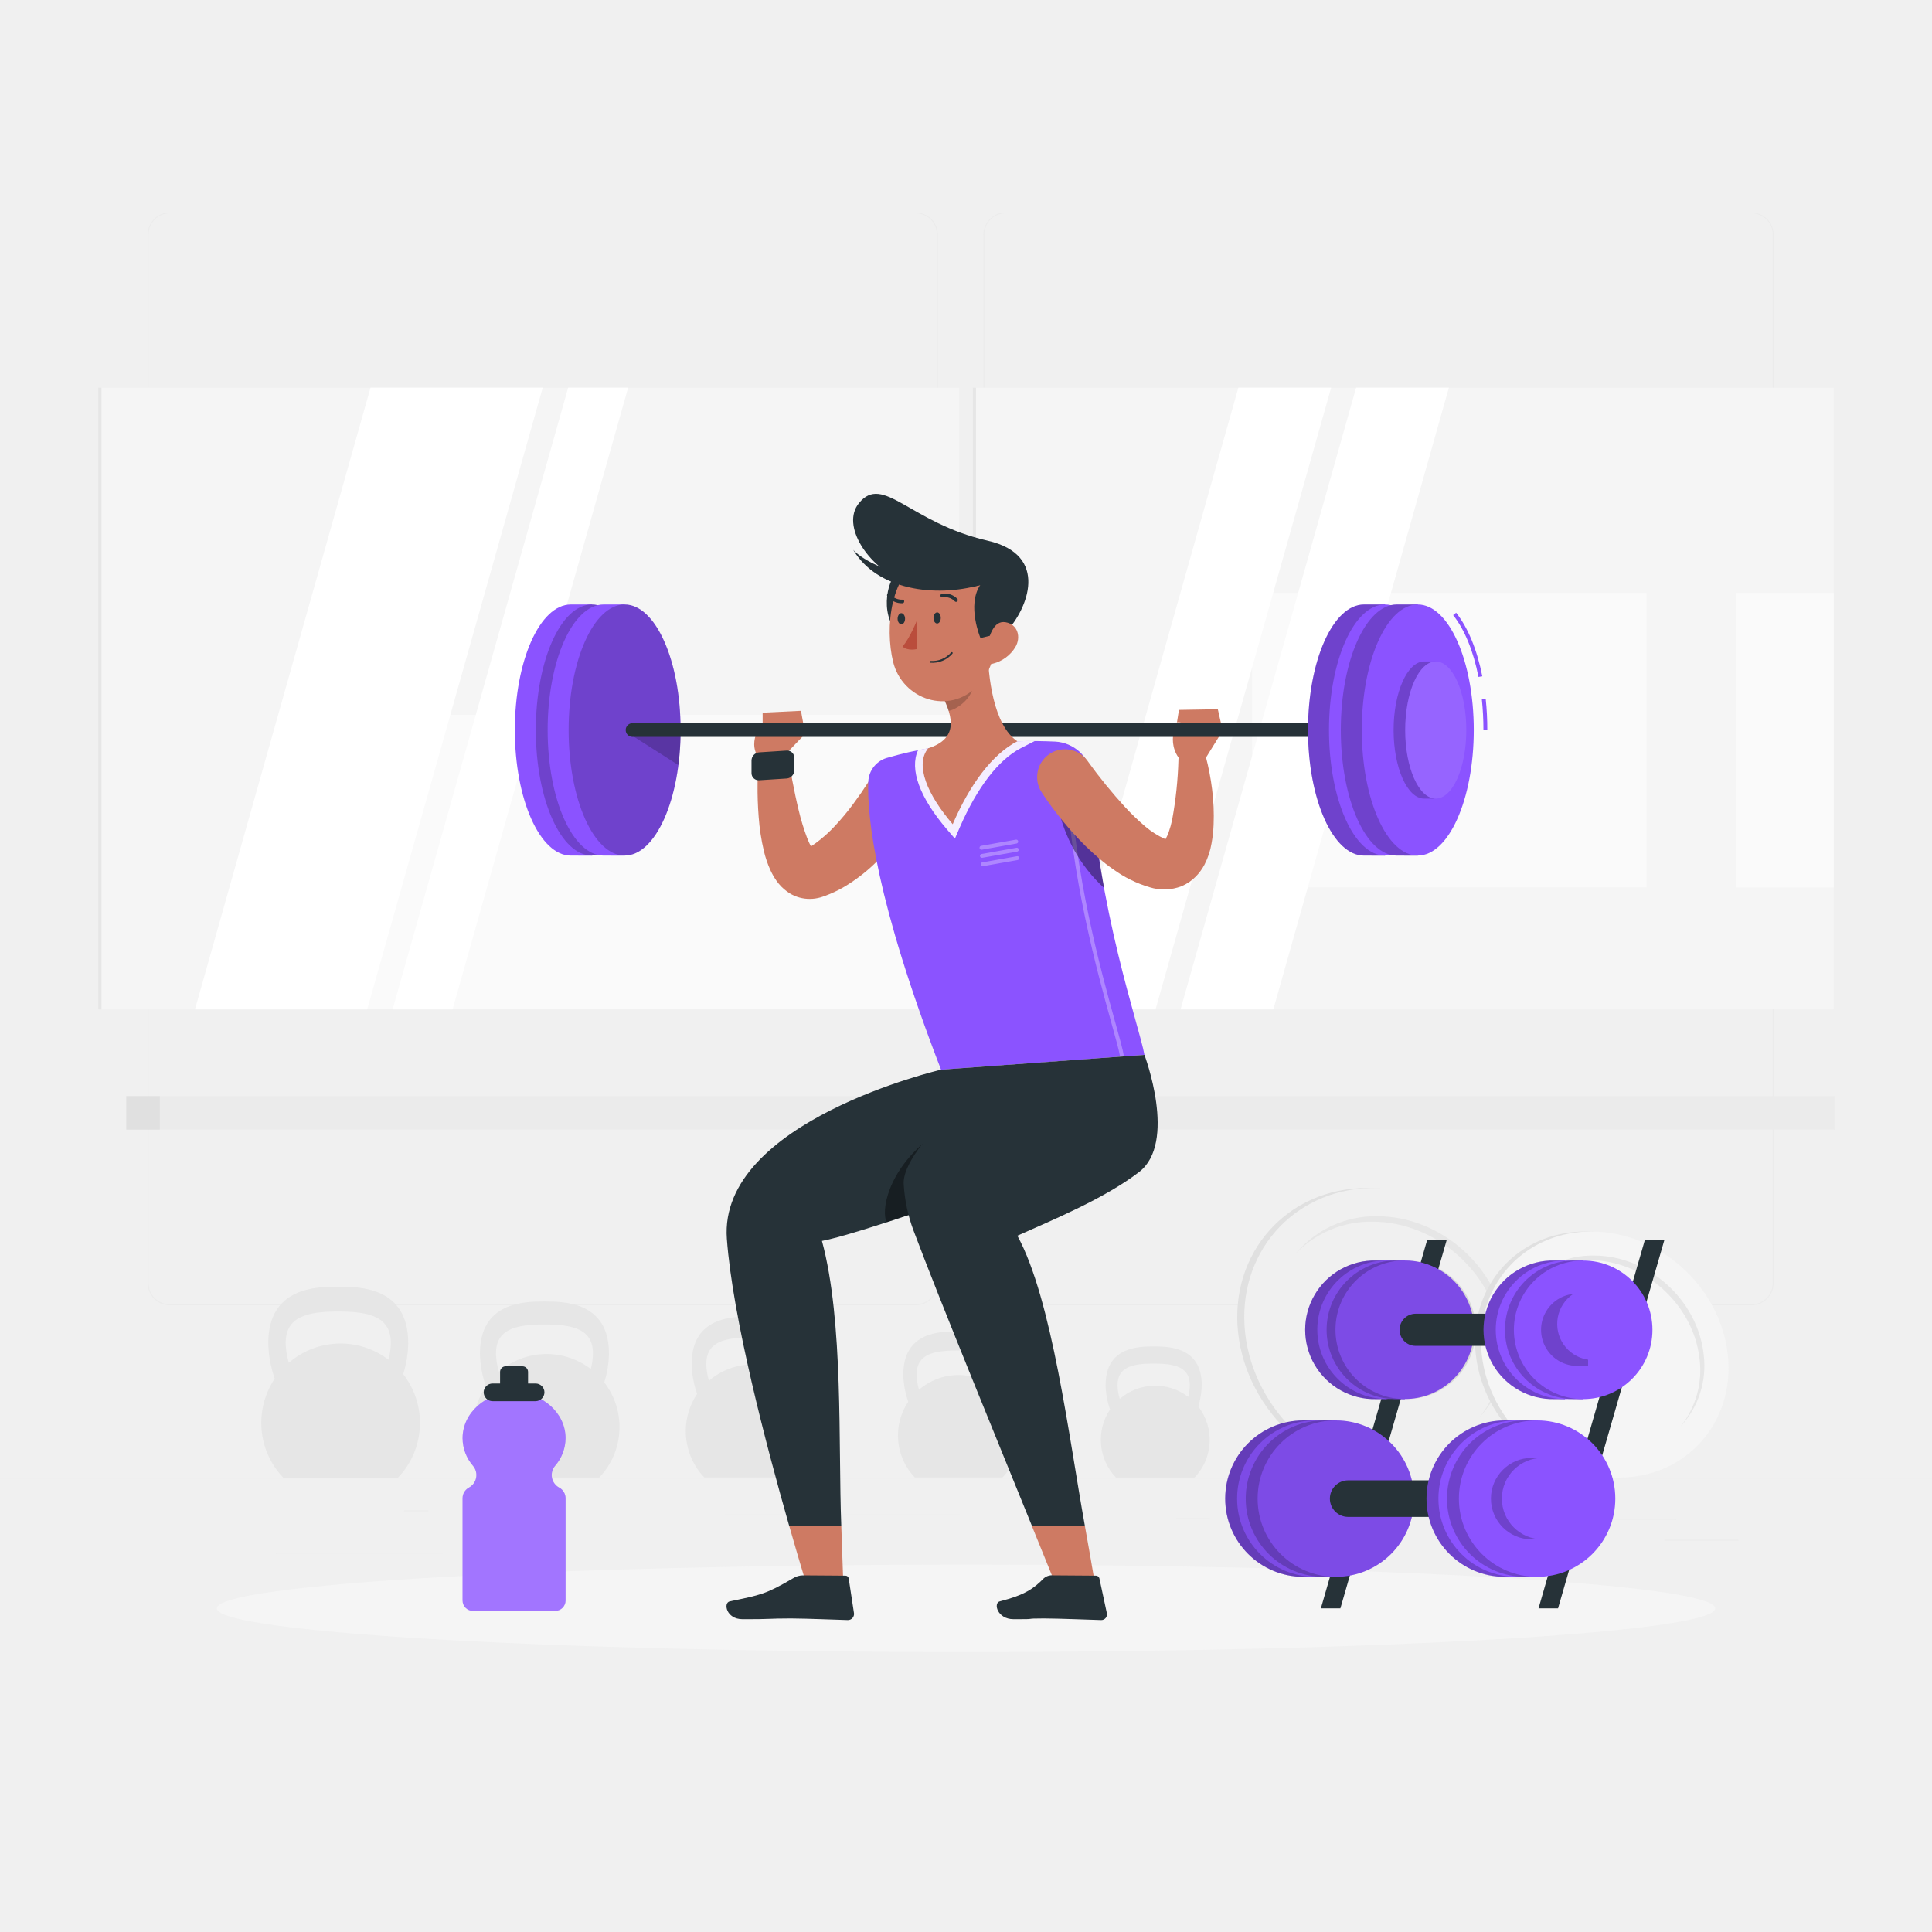
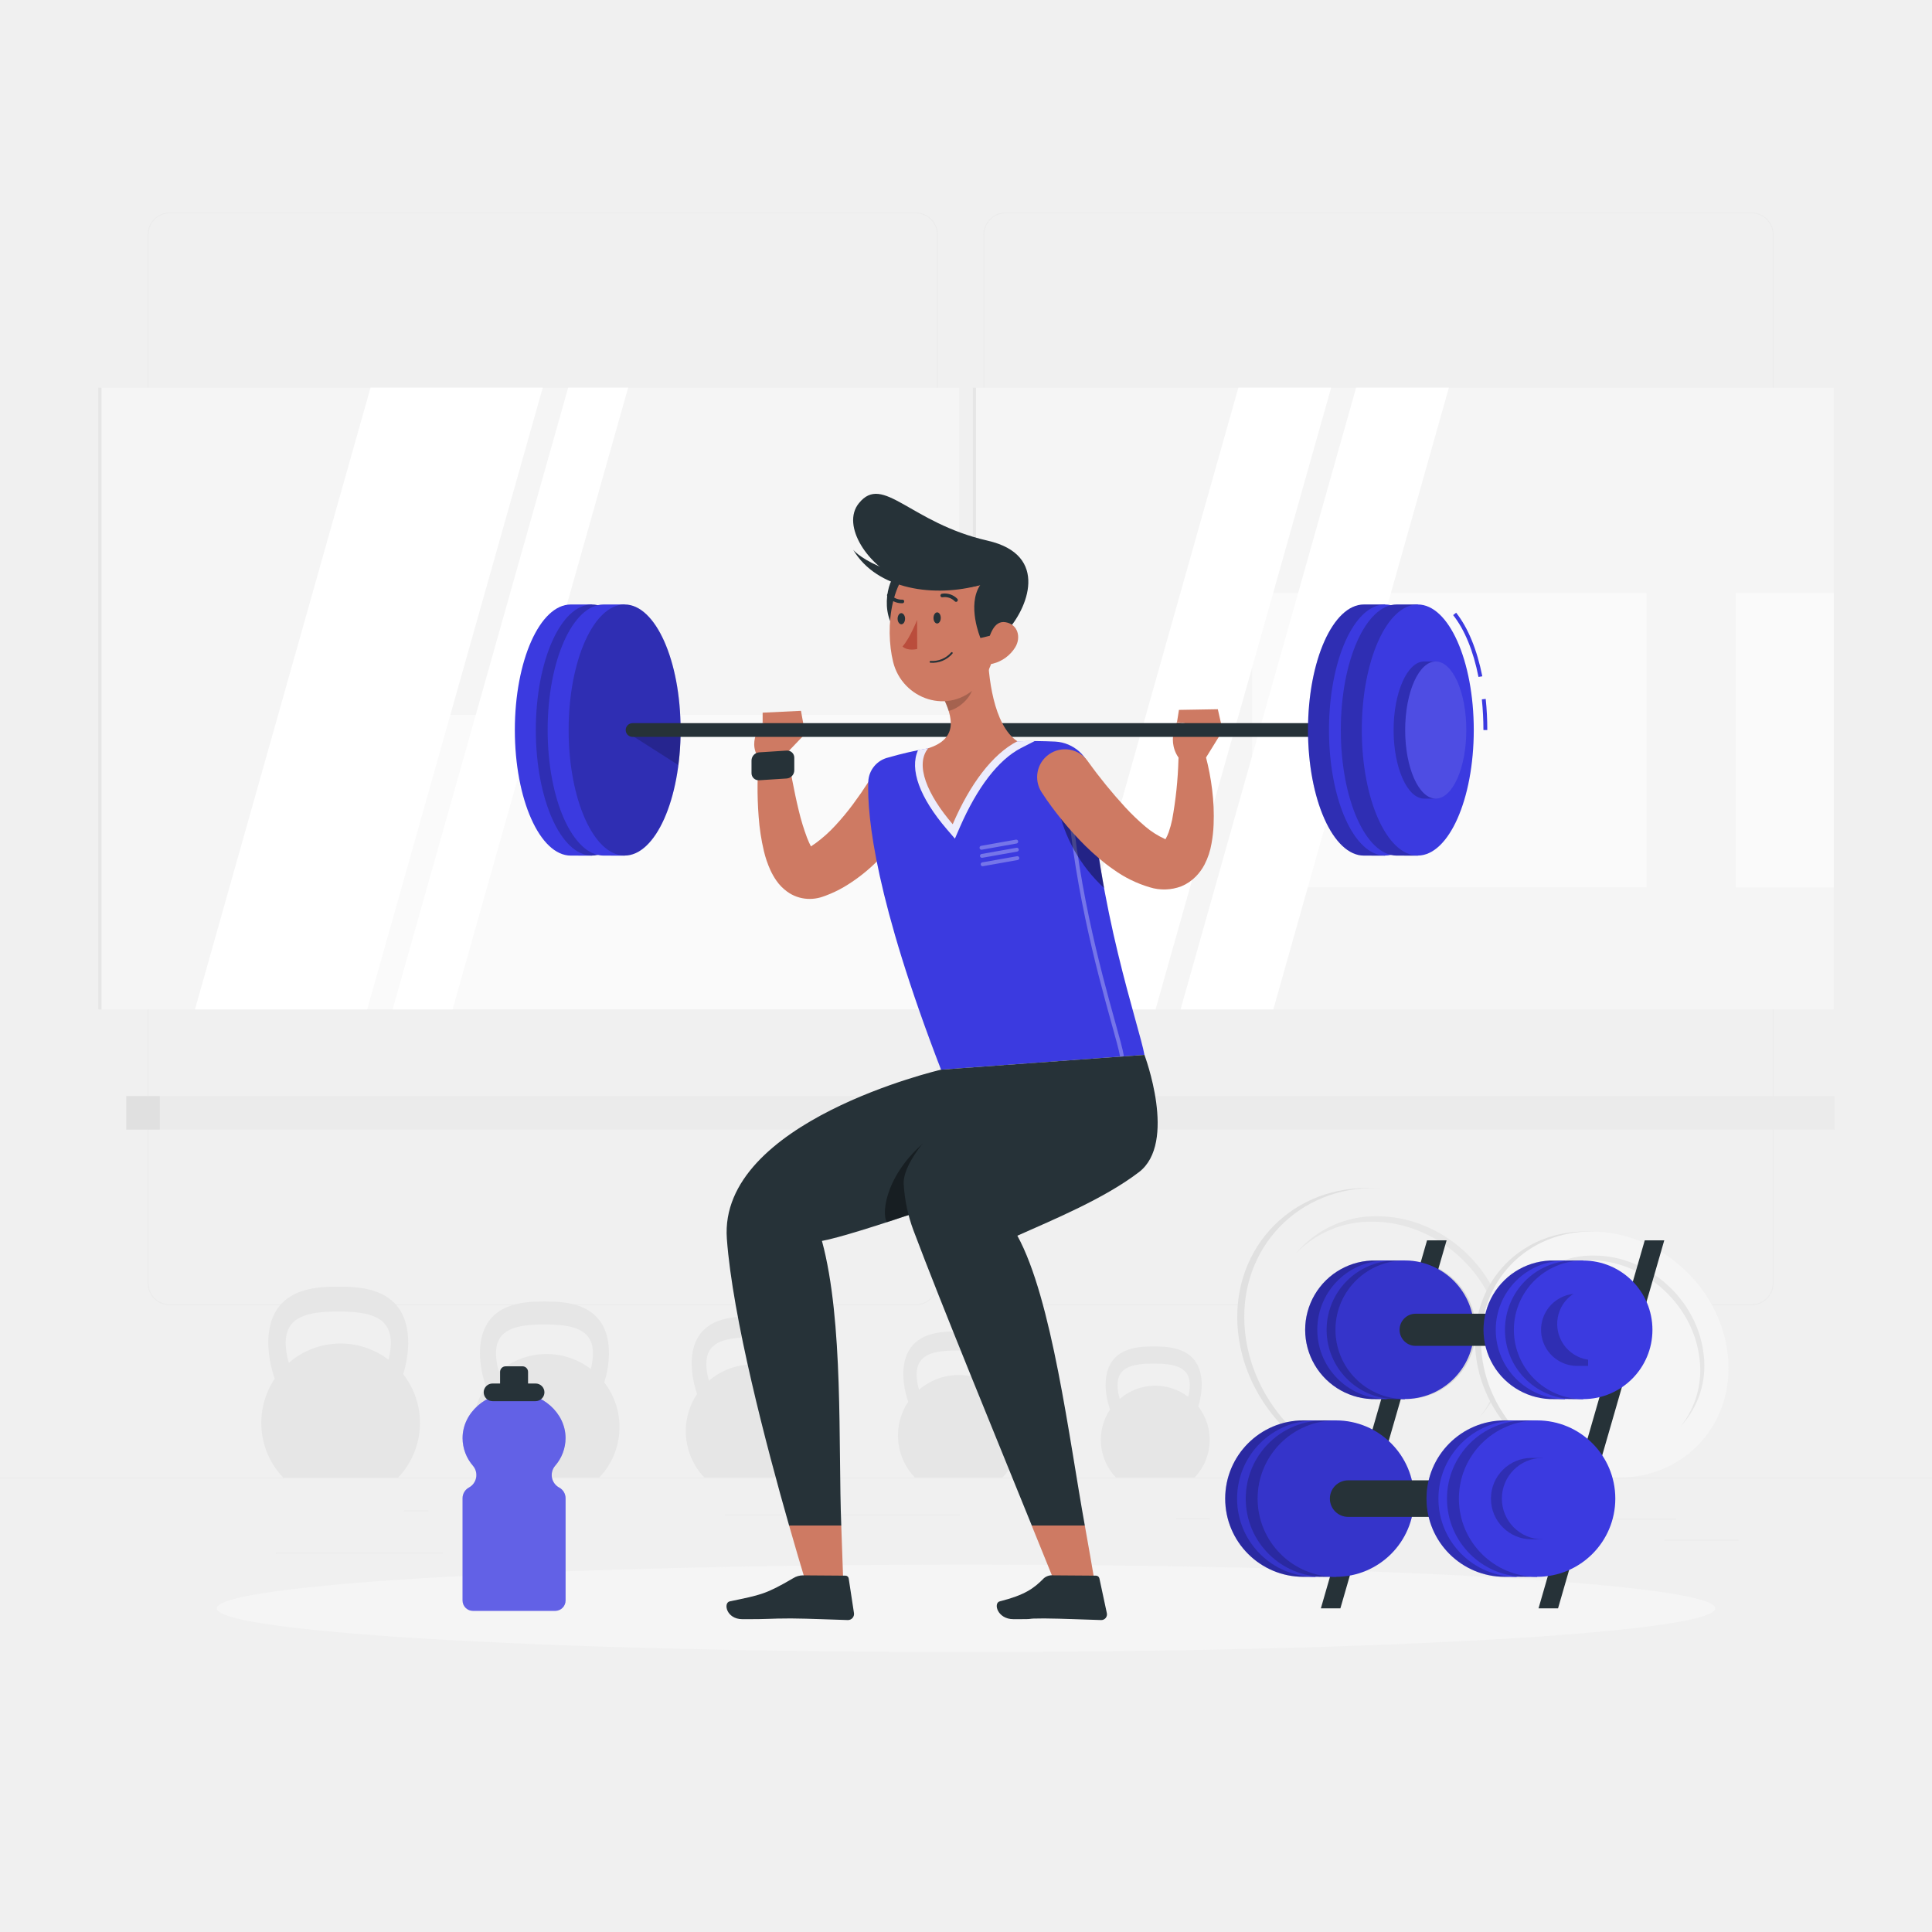
<svg xmlns="http://www.w3.org/2000/svg" viewBox="0 0 500 500">
  <g id="freepik--background-complete--inject-10">
    <rect y="382.4" width="500" height="0.25" style="fill:#ebebeb" />
    <rect x="400.67" y="393.04" width="33.12" height="0.25" style="fill:#ebebeb" />
    <rect x="304.38" y="392.92" width="8.69" height="0.25" style="fill:#ebebeb" />
    <rect x="430.71" y="398.49" width="19.19" height="0.25" style="fill:#ebebeb" />
    <rect x="71.41" y="401.81" width="43.19" height="0.25" style="fill:#ebebeb" />
    <rect x="104.56" y="390.89" width="6.33" height="0.25" style="fill:#ebebeb" />
    <rect x="187.55" y="391.96" width="60.9" height="0.25" style="fill:#ebebeb" />
    <path d="M237,337.8H43.91a5.71,5.71,0,0,1-5.7-5.71V60.66A5.71,5.71,0,0,1,43.91,55H237a5.71,5.71,0,0,1,5.71,5.71V332.09A5.71,5.71,0,0,1,237,337.8ZM43.91,55.2a5.46,5.46,0,0,0-5.45,5.46V332.09a5.46,5.46,0,0,0,5.45,5.46H237a5.47,5.47,0,0,0,5.46-5.46V60.66A5.47,5.47,0,0,0,237,55.2Z" style="fill:#ebebeb" />
    <path d="M453.31,337.8H260.21a5.72,5.72,0,0,1-5.71-5.71V60.66A5.72,5.72,0,0,1,260.21,55h193.1A5.71,5.71,0,0,1,459,60.66V332.09A5.71,5.71,0,0,1,453.31,337.8ZM260.21,55.2a5.47,5.47,0,0,0-5.46,5.46V332.09a5.47,5.47,0,0,0,5.46,5.46h193.1a5.47,5.47,0,0,0,5.46-5.46V60.66a5.47,5.47,0,0,0-5.46-5.46Z" style="fill:#ebebeb" />
    <path d="M74.75,352.7a19.15,19.15,0,0,1-.82-5.11c0-6.78,5.44-8.17,13.61-8.17s13.61,1.39,13.61,8.17a18,18,0,0,1-.6,4.32,20.41,20.41,0,0,0-25.8.79Zm29.59,2.95a28.21,28.21,0,0,0,1.31-8.06C105.65,333,93,333,87.54,333s-18.11,0-18.11,14.61a29.27,29.27,0,0,0,1.67,9.19,20.53,20.53,0,0,0,2.21,25.62H103a20.48,20.48,0,0,0,1.37-26.75Z" style="fill:#e6e6e6" />
    <path d="M129.11,355a17.63,17.63,0,0,1-.75-4.71c0-6.24,5-7.52,12.55-7.52s12.54,1.28,12.54,7.52a16,16,0,0,1-.56,4,18.85,18.85,0,0,0-23.78.73Zm27.28,2.73a26.09,26.09,0,0,0,1.21-7.44c0-13.46-11.7-13.46-16.69-13.46s-16.7,0-16.7,13.46a27.15,27.15,0,0,0,1.54,8.48,18.94,18.94,0,0,0,2,23.61h27.34a18.88,18.88,0,0,0,1.26-24.65Z" style="fill:#e6e6e6" />
    <path d="M183.48,357.34a15.73,15.73,0,0,1-.69-4.3c0-5.72,4.59-6.89,11.48-6.89s11.48,1.17,11.48,6.89a15.13,15.13,0,0,1-.51,3.64,17.23,17.23,0,0,0-21.76.66Zm25,2.5a23.78,23.78,0,0,0,1.11-6.8c0-12.32-10.71-12.32-15.28-12.32S179,340.72,179,353a25,25,0,0,0,1.41,7.75,17.34,17.34,0,0,0,1.86,21.61h25a17.29,17.29,0,0,0,1.15-22.56Z" style="fill:#e6e6e6" />
    <path d="M237.84,359.67a14.8,14.8,0,0,1-.62-3.91c0-5.19,4.16-6.25,10.41-6.25s10.42,1.06,10.42,6.25a13.88,13.88,0,0,1-.46,3.31,15.64,15.64,0,0,0-19.75.6Zm22.65,2.26a21.53,21.53,0,0,0,1-6.17c0-11.18-9.71-11.18-13.86-11.18s-13.86,0-13.86,11.18a22.61,22.61,0,0,0,1.28,7,15.71,15.71,0,0,0,1.69,19.6h22.7a15.69,15.69,0,0,0,1.05-20.47Z" style="fill:#e6e6e6" />
    <path d="M289.78,362a12.89,12.89,0,0,1-.56-3.5c0-4.66,3.74-5.61,9.35-5.61s9.35.95,9.35,5.61a11.94,11.94,0,0,1-.42,3,14.06,14.06,0,0,0-17.72.54Zm20.33,2a19.4,19.4,0,0,0,.9-5.54c0-10-8.72-10-12.44-10s-12.44,0-12.44,10a20.09,20.09,0,0,0,1.15,6.31,14.12,14.12,0,0,0,1.51,17.6h20.38a14.09,14.09,0,0,0,.94-18.37Z" style="fill:#e6e6e6" />
    <rect x="26.25" y="100.33" width="221.98" height="160.89" style="fill:#f5f5f5" />
    <rect x="84" y="185" width="164.22" height="76.22" style="fill:#fafafa" />
    <rect x="25.44" y="100.33" width="0.8" height="160.89" transform="translate(51.69 361.56) rotate(180)" style="fill:#e6e6e6" />
    <polygon points="140.46 100.33 95.89 100.33 50.46 261.22 95.03 261.22 140.46 100.33" style="fill:#fff" />
    <polygon points="162.56 100.33 147.04 100.33 101.61 261.22 117.13 261.22 162.56 100.33" style="fill:#fff" />
    <rect x="252.58" y="100.33" width="221.98" height="160.89" style="fill:#f5f5f5" />
    <rect x="324.07" y="153.44" width="102.04" height="76.22" style="fill:#fafafa" />
    <rect x="449.22" y="153.44" width="25.33" height="76.22" transform="translate(923.78 383.11) rotate(180)" style="fill:#fafafa" />
    <rect x="251.78" y="100.33" width="0.8" height="160.89" transform="translate(504.36 361.56) rotate(180)" style="fill:#e6e6e6" />
    <polygon points="344.5 100.33 320.49 100.33 275.05 261.22 299.06 261.22 344.5 100.33" style="fill:#fff" />
    <polygon points="374.97 100.33 350.96 100.33 305.53 261.22 329.54 261.22 374.97 100.33" style="fill:#fff" />
    <rect x="32.69" y="283.67" width="442.09" height="8.67" style="fill:#ebebeb" />
    <rect x="32.69" y="283.67" width="8.67" height="8.67" style="fill:#e0e0e0" />
    <path d="M353.84,307.44h1c20.31.52,38.39,17.1,40.62,37.48S383.22,381.88,363,382.39h-1c-20.69,0-39.32-16.78-41.58-37.47S333.15,307.44,353.84,307.44Zm5.2,43.71a5.47,5.47,0,0,0,5.54-6.22,7.13,7.13,0,0,0-6.9-6.23,5.48,5.48,0,0,0-5.55,6.23A7.13,7.13,0,0,0,359,351.15Z" style="fill:#e0e0e0" />
    <path d="M354.65,307.45h1c20.7,0,39.31,16.79,41.58,37.49s-12.67,37.47-33.36,37.47h-1c-20.31-.51-38.39-17.09-40.63-37.46S334.45,308,354.65,307.45Zm5.76,43.7a5.47,5.47,0,0,0,5.54-6.22A7.13,7.13,0,0,0,359,338.7a5.48,5.48,0,0,0-5.54,6.23A7.13,7.13,0,0,0,360.41,351.15Z" style="fill:#f0f0f0" />
    <path d="M335.42,324.34a26.93,26.93,0,0,1,19.74-8.17c16.66,0,31.65,13.5,33.48,30.16a27.32,27.32,0,0,1-5.81,20.53,27.17,27.17,0,0,0,7.06-21.93c-1.83-16.67-16.81-30.17-33.47-30.17A26.79,26.79,0,0,0,335.42,324.34Z" style="fill:#e6e6e6" />
    <path d="M410.28,318.71h.82c17.26.44,32.62,14.53,34.52,31.84s-10.38,31.4-27.54,31.83h-.82c-17.58,0-33.4-14.26-35.33-31.84S392.7,318.71,410.28,318.71Zm4.42,37.14a4.66,4.66,0,0,0,4.71-5.29,6.07,6.07,0,0,0-5.87-5.29,4.65,4.65,0,0,0-4.71,5.29A6,6,0,0,0,414.7,355.85Z" style="fill:#e0e0e0" />
    <path d="M411,318.72h.82c17.59,0,33.4,14.26,35.33,31.85s-10.76,31.84-28.35,31.84H418c-17.26-.43-32.62-14.52-34.52-31.83S393.81,319.16,411,318.72Zm4.89,37.13a4.65,4.65,0,0,0,4.71-5.29,6.06,6.06,0,0,0-5.87-5.29,4.65,4.65,0,0,0-4.71,5.29A6.06,6.06,0,0,0,415.86,355.85Z" style="fill:#f5f5f5" />
    <path d="M394.63,333.06a22.89,22.89,0,0,1,16.77-6.93c14.16,0,26.89,11.47,28.45,25.62a23.26,23.26,0,0,1-4.94,17.45,23.08,23.08,0,0,0,6-18.64c-1.56-14.16-14.28-25.63-28.44-25.63A22.79,22.79,0,0,0,394.63,333.06Z" style="fill:#e6e6e6" />
  </g>
  <g id="freepik--Shadow--inject-10">
    <ellipse id="freepik--path--inject-10" cx="250" cy="416.24" rx="193.89" ry="11.32" style="fill:#f5f5f5" />
  </g>
  <g id="freepik--Character--inject-10">
    <path d="M235,199.68a7.2,7.2,0,0,0-9.94,2.17l-.22.35-.42.66-.5.74c-.33.51-.67,1-1,1.52-.7,1-1.41,2-2.15,3a64.92,64.92,0,0,1-4.61,5.55,34.84,34.84,0,0,1-5,4.49c-.43.32-.86.61-1.29.89-.34-.64-.68-1.41-1-2.22a58.08,58.08,0,0,1-2.16-7.09c-1.22-5-2.16-10.34-3.05-15.55l0-.12a3.59,3.59,0,0,0-7.12.25,95.22,95.22,0,0,0-.2,17.06,55.74,55.74,0,0,0,1.36,8.9,27,27,0,0,0,1.65,4.85,17.71,17.71,0,0,0,1.53,2.71,11.82,11.82,0,0,0,2.86,2.93,9.82,9.82,0,0,0,5.2,1.85,10.11,10.11,0,0,0,2.74-.21,8.88,8.88,0,0,0,1.19-.33l.54-.19.31-.11a30.83,30.83,0,0,0,4.7-2.23,43.16,43.16,0,0,0,7.71-5.82,59.31,59.31,0,0,0,6.16-6.78c.92-1.19,1.81-2.4,2.65-3.64.42-.63.83-1.26,1.23-1.91l.59-1,.63-1.1A7.21,7.21,0,0,0,235,199.68Z" style="fill:#ce7a63" />
    <path d="M202.79,195.75l5.58-5.83-11-2.84s-4.67,5.28-.34,9.91Z" style="fill:#ce7a63" />
    <path d="M203.65,201.47l-7.16.46a1.84,1.84,0,0,1-2-1.86v-3.25a2.14,2.14,0,0,1,1.95-2.11l7.17-.46a1.83,1.83,0,0,1,1.95,1.86v3.25A2.13,2.13,0,0,1,203.65,201.47Z" style="fill:#263238" />
    <polygon points="207.29 183.96 197.37 184.44 197.37 187.08 208.37 189.92 207.29 183.96" style="fill:#ce7a63" />
-     <path d="M224.71,202.28c-.34,9.36,2,30.94,18.83,74.55L296.18,273c-1.26-7.23-12.32-38.41-14-72.83-.22-4.33-4.33-8-9.08-8.25-3-.13-6.44-.2-9.78-.08a210.9,210.9,0,0,0-23.08,1.82,95.94,95.94,0,0,0-10.38,2.39A6.72,6.72,0,0,0,224.71,202.28Z" style="fill:#8B53FF" />
+     <path d="M224.71,202.28c-.34,9.36,2,30.94,18.83,74.55L296.18,273c-1.26-7.23-12.32-38.41-14-72.83-.22-4.33-4.33-8-9.08-8.25-3-.13-6.44-.2-9.78-.08a210.9,210.9,0,0,0-23.08,1.82,95.94,95.94,0,0,0-10.38,2.39A6.72,6.72,0,0,0,224.71,202.28Z" style="fill:#3B3AE0" />
    <path d="M254,219.9a.49.49,0,0,1-.49-.42.5.5,0,0,1,.4-.58l9-1.6a.5.5,0,0,1,.18,1l-9,1.6Z" style="fill:#fff;opacity:0.3" />
    <path d="M254.16,222a.5.5,0,0,1-.08-1l9-1.6a.49.49,0,0,1,.57.41.5.5,0,0,1-.4.58l-9,1.6Z" style="fill:#fff;opacity:0.3" />
    <path d="M254.3,224.18a.49.49,0,0,1-.49-.42.5.5,0,0,1,.4-.58l9-1.59a.5.5,0,0,1,.58.4.51.51,0,0,1-.41.58l-9,1.6Z" style="fill:#fff;opacity:0.3" />
    <path d="M290.36,273.83a.49.49,0,0,1-.49-.41c-.29-1.68-1.12-4.66-2.27-8.78-3.65-13.2-10.47-37.75-11.78-64.12a.5.5,0,0,1,1-.05c1.31,26.26,8.1,50.74,11.75,63.9,1.15,4.15,2,7.15,2.28,8.88a.5.5,0,0,1-.4.58Z" style="fill:#fff;opacity:0.3" />
    <path d="M282.75,208.49c-4.93-2.24-9.65-3.63-9,0a39.59,39.59,0,0,0,12,21.34C284.48,223.09,283.43,215.91,282.75,208.49Z" style="opacity:0.4" />
    <path d="M312.15,196l4.27-6.9-11.8-2.24s-3.47,6.21,2,11Z" style="fill:#ce7a63" />
    <polygon points="315.17 183.55 305.11 183.72 304.62 186.81 316.42 189.05 315.17 183.55" style="fill:#ce7a63" />
-     <path d="M147.73,221.43c-8,0-14.49-14.55-14.49-32.5s6.49-32.49,14.49-32.49h5.43v65Z" style="fill:#8B53FF" />
-     <ellipse cx="153.16" cy="188.93" rx="14.49" ry="32.49" style="fill:#8B53FF" />
+     <path d="M147.73,221.43c-8,0-14.49-14.55-14.49-32.5s6.49-32.49,14.49-32.49h5.43v65Z" style="fill:#3B3AE0" />
+     <ellipse cx="153.16" cy="188.93" rx="14.49" ry="32.49" style="fill:#3B3AE0" />
    <ellipse cx="153.16" cy="188.93" rx="14.49" ry="32.49" style="opacity:0.2" />
-     <path d="M156.22,221.43c-8,0-14.49-14.55-14.49-32.5s6.49-32.49,14.49-32.49h5.43v65Z" style="fill:#8B53FF" />
-     <ellipse cx="161.65" cy="188.93" rx="14.49" ry="32.49" style="fill:#8B53FF" />
+     <path d="M156.22,221.43c-8,0-14.49-14.55-14.49-32.5s6.49-32.49,14.49-32.49h5.43v65Z" style="fill:#3B3AE0" />
+     <ellipse cx="161.65" cy="188.93" rx="14.49" ry="32.49" style="fill:#3B3AE0" />
    <ellipse cx="161.65" cy="188.93" rx="14.49" ry="32.49" style="opacity:0.2" />
    <path d="M162.89,189.92,175.56,198a67.74,67.74,0,0,0,.57-8.35Z" style="opacity:0.2" />
    <path d="M350.93,190.71H163.71a1.78,1.78,0,0,1-1.78-1.78h0a1.78,1.78,0,0,1,1.78-1.78H350.93a1.79,1.79,0,0,1,1.78,1.78h0A1.79,1.79,0,0,1,350.93,190.71Z" style="fill:#263238" />
    <path d="M263.28,191.84a210.9,210.9,0,0,0-23.08,1.82c-.88.14-1.76.31-2.61.48h0c-2.25,4.92.38,12.23,7.46,20.48l2.08,2.42,1.27-2.93c4.53-10.39,10-17.48,15.81-20.5l3.56-1.82C266.28,191.77,264.77,191.79,263.28,191.84Z" style="fill:#fff;opacity:0.9" />
    <path d="M255.61,167.9c.08,7,1.45,19.75,7.67,23.94C256.79,195.2,251,203,246.56,213.31c-6.63-7.72-9.81-15.38-6.36-19.65,7.87-2.49,6.39-8.17,3.75-13.41Z" style="fill:#ce7a63" />
    <path d="M250.86,172.94l-6.91,7.3a22.85,22.85,0,0,1,1.56,3.74c3.07-.67,6.7-4.23,6.35-7.33A10.43,10.43,0,0,0,250.86,172.94Z" style="opacity:0.2" />
    <path d="M232.2,148.35c-2.69,1.48-4.94,12.18,1.37,16.31S238.2,145.07,232.2,148.35Z" style="fill:#263238" />
    <path d="M258.28,156.84c-.55,9.78-.37,15.53-5.28,20.65-7.39,7.71-19.47,3.51-21.86-6.19-2.14-8.73-.88-23.26,8.66-27.37A13.14,13.14,0,0,1,258.28,156.84Z" style="fill:#ce7a63" />
    <path d="M233.57,150.29c-8.85-3.55-16-14.28-11.28-20.07,6.24-7.72,13.19,5.11,33.29,9.7,16.26,3.7,10.25,17.86,4.85,23.54-3.46.92-6.69,1.66-6.69,1.66s-3.57-8.46-.06-13.72C249.89,152.6,239.63,152.72,233.57,150.29Z" style="fill:#263238" />
    <path d="M220.8,142.28s6.42,8.16,32.88,9.12C242,154.68,227,152.72,220.8,142.28Z" style="fill:#263238" />
    <path d="M240.78,171.51a.22.22,0,0,1-.19-.24.24.24,0,0,1,.25-.22,6.43,6.43,0,0,0,5.3-2.19.23.23,0,1,1,.37.28,6.84,6.84,0,0,1-5.71,2.38Z" style="fill:#263238" />
    <path d="M262.75,167.51a9.52,9.52,0,0,1-5.78,4.24c-3.18.77-2.75-1.6-1.73-4.53.92-2.65,1.83-6.72,5-6.19S264.32,164.91,262.75,167.51Z" style="fill:#ce7a63" />
    <path d="M243.47,159.9c0,.8-.41,1.45-.93,1.46s-.95-.62-.95-1.42.41-1.44.93-1.46S243.47,159.11,243.47,159.9Z" style="fill:#263238" />
    <path d="M234.23,160.1c0,.8-.41,1.45-.93,1.47s-1-.63-1-1.42.41-1.45.93-1.47S234.23,159.31,234.23,160.1Z" style="fill:#263238" />
    <path d="M237.34,160.44s-1.79,4.62-3.77,6.88c1.42,1.29,3.81.63,3.81.63Z" style="fill:#ba4d3c" />
    <path d="M247.46,155.76a.45.45,0,0,1-.34-.12,3.63,3.63,0,0,0-3.18-1.07.45.45,0,0,1-.55-.35.48.48,0,0,1,.36-.56,4.56,4.56,0,0,1,4,1.3.47.47,0,0,1,0,.66A.45.45,0,0,1,247.46,155.76Z" style="fill:#263238" />
    <path d="M234,155.5a.4.4,0,0,1,0,.15.45.45,0,0,1-.46.47,4.76,4.76,0,0,1-3.9-1.81.45.45,0,0,1,.12-.64.47.47,0,0,1,.65.12,3.82,3.82,0,0,0,3.11,1.4A.49.49,0,0,1,234,155.5Z" style="fill:#263238" />
    <path d="M313.7,204.36a64.66,64.66,0,0,0-1.65-8.61,3.6,3.6,0,0,0-7.07.74v.15a101.44,101.44,0,0,1-1.62,15.47,25.94,25.94,0,0,1-.91,3.29,11.4,11.4,0,0,1-.83,1.8l-.16-.08a21.64,21.64,0,0,1-5.05-3.21,59,59,0,0,1-5.21-5c-1.69-1.84-3.36-3.77-5-5.78-.8-1-1.58-2-2.37-3l-1.15-1.54-1.07-1.46-.17-.24a7.2,7.2,0,0,0-11.84,8.19c.49.75.87,1.31,1.3,1.94s.86,1.21,1.3,1.81c.87,1.19,1.79,2.34,2.72,3.49a83.17,83.17,0,0,0,6,6.62c1.09,1.06,2.21,2.1,3.39,3.11s2.45,2,3.77,2.91a31,31,0,0,0,9.44,4.66,12.53,12.53,0,0,0,8.25-.26,11.27,11.27,0,0,0,3.78-2.59,13.26,13.26,0,0,0,2.17-3,18.66,18.66,0,0,0,1.82-5.47,34.2,34.2,0,0,0,.54-4.87A55.33,55.33,0,0,0,313.7,204.36Z" style="fill:#ce7a63" />
    <path d="M260,275.63l-16.45,1.2s-57.66,13.38-55.44,43.76c1.49,20.4,10.16,53.4,16.11,74.23h13.5c-.81-20.83.65-52.82-5-73.67,8.74-1.61,38.76-12.34,49.36-15.88A27.3,27.3,0,0,0,260,275.63Z" style="fill:#263238" />
    <path d="M240.87,294.31c-11.35,8.62-12.92,19.45-11.35,22,5-1.62,10.38-3.45,15.45-5.19C245,305.05,245.53,290.78,240.87,294.31Z" style="opacity:0.4" />
    <path d="M281.74,274.05,260,275.63l21.74-1.57Z" style="fill:#263238" />
    <path d="M296.18,273,260,275.63s-27,20.86-26.11,31a40.82,40.82,0,0,0,2.49,11.73c7.27,19.34,21.78,54.54,30.64,76.44h13.73c-4.07-22.49-8.48-58.65-17.46-75,9.5-4.24,22.49-9.6,31.44-16.43C304.77,295.76,296.18,273,296.18,273Z" style="fill:#263238" />
    <path d="M209.93,414l8.44.15s-.21-7.84-.65-19.35h-13.5C207.48,406.25,209.93,414,209.93,414Z" style="fill:#ce7a63" />
    <path d="M207.82,407.7l11,.08a.83.83,0,0,1,.82.7l1.37,9a1.58,1.58,0,0,1-1.58,1.79c-4-.1-9.73-.38-14.73-.42-5.86,0-5.71.24-12.58.19-4.15,0-5-4.25-3.25-4.61,8-1.67,9.28-1.81,16.42-6A4.79,4.79,0,0,1,207.82,407.7Z" style="fill:#263238" />
    <path d="M274.79,414l9.3.15s-1.28-7.91-3.34-19.35H267C271.63,406.23,274.79,414,274.79,414Z" style="fill:#ce7a63" />
    <path d="M272.66,407.7l11,.08a.9.9,0,0,1,.86.7l1.93,9a1.47,1.47,0,0,1-1.47,1.79c-4-.1-9.75-.38-14.76-.42-5.86,0-1.08.24-7.95.19-4.15,0-5.26-4.18-3.53-4.61,6.47-1.64,8.81-3.32,11.43-6A3.3,3.3,0,0,1,272.66,407.7Z" style="fill:#263238" />
-     <path d="M353,221.43c-8,0-14.49-14.55-14.49-32.5S345,156.44,353,156.44h5.43v65Z" style="fill:#8B53FF" />
+     <path d="M353,221.43c-8,0-14.49-14.55-14.49-32.5S345,156.44,353,156.44h5.43v65Z" style="fill:#3B3AE0" />
    <path d="M353,221.43c-8,0-14.49-14.55-14.49-32.5S345,156.44,353,156.44h5.43v65Z" style="opacity:0.2" />
-     <ellipse cx="358.43" cy="188.93" rx="14.49" ry="32.49" style="fill:#8B53FF" />
-     <path d="M361.49,221.43c-8,0-14.49-14.55-14.49-32.5s6.49-32.49,14.49-32.49h5.43v65Z" style="fill:#8B53FF" />
+     <ellipse cx="358.43" cy="188.93" rx="14.49" ry="32.49" style="fill:#3B3AE0" />
+     <path d="M361.49,221.43c-8,0-14.49-14.55-14.49-32.5s6.49-32.49,14.49-32.49h5.43v65Z" style="fill:#3B3AE0" />
    <path d="M361.49,221.43c-8,0-14.49-14.55-14.49-32.5s6.49-32.49,14.49-32.49h5.43v65Z" style="opacity:0.2" />
-     <path d="M382.63,175.19c-1.32-6.71-3.59-12.25-6.56-16l.78-.62c3.08,3.9,5.41,9.59,6.77,16.46Z" style="fill:#8B53FF" />
-     <path d="M384.91,188.93h-1a76.15,76.15,0,0,0-.41-7.94l1-.11A75.54,75.54,0,0,1,384.91,188.93Z" style="fill:#8B53FF" />
-     <ellipse cx="366.92" cy="188.93" rx="14.49" ry="32.49" style="fill:#8B53FF" />
-     <path d="M368.61,206.68c-4.37,0-7.92-8-7.92-17.75s3.55-17.74,7.92-17.74h3v35.49Z" style="fill:#8B53FF" />
+     <path d="M382.63,175.19c-1.32-6.71-3.59-12.25-6.56-16l.78-.62c3.08,3.9,5.41,9.59,6.77,16.46Z" style="fill:#3B3AE0" />
+     <path d="M384.91,188.93h-1a76.15,76.15,0,0,0-.41-7.94l1-.11A75.54,75.54,0,0,1,384.91,188.93Z" style="fill:#3B3AE0" />
+     <ellipse cx="366.92" cy="188.93" rx="14.49" ry="32.49" style="fill:#3B3AE0" />
+     <path d="M368.61,206.68c-4.37,0-7.92-8-7.92-17.75s3.55-17.74,7.92-17.74h3v35.49Z" style="fill:#3B3AE0" />
    <path d="M371.57,206.68h-3c-4.36,0-7.91-8-7.91-17.74s3.55-17.75,7.91-17.75h3c-4.37,0-7.91,7.94-7.91,17.75S367.2,206.68,371.57,206.68Z" style="opacity:0.2" />
    <ellipse cx="371.57" cy="188.93" rx="7.91" ry="17.74" style="fill:#fff;opacity:0.1" />
  </g>
  <g id="freepik--Dumbbell--inject-10">
    <polygon points="425.66 321 398.17 416.24 403.22 416.24 430.71 321 425.66 321" style="fill:#263238" />
    <polygon points="341.84 416.24 346.89 416.24 374.38 321 369.32 321 341.84 416.24" style="fill:#263238" />
-     <path d="M337.32,408.08a20.24,20.24,0,0,1,0-40.48h3.08v40.48Z" style="fill:#8B53FF" />
+     <path d="M337.32,408.08a20.24,20.24,0,0,1,0-40.48h3.08v40.48Z" style="fill:#3B3AE0" />
    <path d="M337.32,408.08a20.24,20.24,0,0,1,0-40.48h3.08v40.48Z" style="opacity:0.2" />
-     <circle cx="340.4" cy="387.84" r="20.24" style="fill:#8B53FF" />
+     <circle cx="340.4" cy="387.84" r="20.24" style="fill:#3B3AE0" />
    <path d="M337.32,367.6h3.08a20.24,20.24,0,1,1,0,40.48h-3.08a20.24,20.24,0,0,1,0-40.48Z" style="opacity:0.1" />
-     <path d="M342.63,408.08a20.24,20.24,0,0,1,0-40.48h3.08v40.48Z" style="fill:#8B53FF" />
+     <path d="M342.63,408.08a20.24,20.24,0,0,1,0-40.48h3.08v40.48Z" style="fill:#3B3AE0" />
    <path d="M342.63,408.08a20.24,20.24,0,0,1,0-40.48h3.08v40.48Z" style="opacity:0.2" />
-     <circle cx="345.71" cy="387.84" r="20.24" style="fill:#8B53FF" />
+     <circle cx="345.71" cy="387.84" r="20.24" style="fill:#3B3AE0" />
    <path d="M342.63,367.6h3.08a20.24,20.24,0,1,1,0,40.48h-3.08a20.24,20.24,0,0,1,0-40.48Z" style="opacity:0.1" />
    <path d="M348.9,392.57h34.6a.75.75,0,0,0,.75-.76v-7.94a.75.75,0,0,0-.75-.76H348.9a4.73,4.73,0,0,0-4.73,4.73h0A4.73,4.73,0,0,0,348.9,392.57Z" style="fill:#263238" />
-     <path d="M389.42,408.08a20.24,20.24,0,0,1,0-40.48h3.08v40.48Z" style="fill:#8B53FF" />
+     <path d="M389.42,408.08a20.24,20.24,0,0,1,0-40.48h3.08v40.48Z" style="fill:#3B3AE0" />
    <path d="M389.42,408.08a20.24,20.24,0,0,1,0-40.48h3.08v40.48Z" style="opacity:0.2" />
-     <circle cx="392.5" cy="387.84" r="20.24" style="fill:#8B53FF" />
-     <path d="M394.72,408.08a20.24,20.24,0,0,1,0-40.48h3.08v40.48Z" style="fill:#8B53FF" />
+     <circle cx="392.5" cy="387.84" r="20.24" style="fill:#3B3AE0" />
+     <path d="M394.72,408.08a20.24,20.24,0,0,1,0-40.48h3.08v40.48Z" style="fill:#3B3AE0" />
    <path d="M394.72,408.08a20.24,20.24,0,0,1,0-40.48h3.08v40.48Z" style="opacity:0.2" />
-     <circle cx="397.8" cy="387.84" r="20.24" style="fill:#8B53FF" />
+     <circle cx="397.8" cy="387.84" r="20.24" style="fill:#3B3AE0" />
    <path d="M396.39,398.38a10.54,10.54,0,1,1,0-21.08h2.83v21.08Z" style="opacity:0.2" />
-     <circle cx="399.22" cy="387.84" r="10.54" style="fill:#8B53FF" />
-     <path d="M356.14,362.09a17.94,17.94,0,1,1,0-35.87h2.73v35.87Z" style="fill:#8B53FF" />
+     <circle cx="399.22" cy="387.84" r="10.54" style="fill:#3B3AE0" />
+     <path d="M356.14,362.09a17.94,17.94,0,1,1,0-35.87h2.73v35.87Z" style="fill:#3B3AE0" />
    <path d="M356.14,362.09a17.94,17.94,0,1,1,0-35.87h2.73v35.87Z" style="opacity:0.2" />
-     <circle cx="358.87" cy="344.16" r="17.93" transform="translate(9.34 697.79) rotate(-89.14)" style="fill:#8B53FF" />
+     <circle cx="358.87" cy="344.16" r="17.93" transform="translate(9.34 697.79) rotate(-89.14)" style="fill:#3B3AE0" />
    <path d="M356.14,326.22h2.73a17.94,17.94,0,0,1,0,35.87h-2.73a17.94,17.94,0,1,1,0-35.87Z" style="opacity:0.1" />
-     <path d="M360.84,362.09a17.94,17.94,0,0,1,0-35.87h2.73v35.87Z" style="fill:#8B53FF" />
+     <path d="M360.84,362.09a17.94,17.94,0,0,1,0-35.87h2.73v35.87Z" style="fill:#3B3AE0" />
    <path d="M360.84,362.09a17.94,17.94,0,0,1,0-35.87h2.73v35.87Z" style="opacity:0.2" />
-     <circle cx="363.57" cy="344.16" r="17.93" transform="translate(13.97 702.5) rotate(-89.14)" style="fill:#8B53FF" />
+     <circle cx="363.57" cy="344.16" r="17.93" transform="translate(13.97 702.5) rotate(-89.14)" style="fill:#3B3AE0" />
    <path d="M360.84,326.22h2.73a17.94,17.94,0,1,1,0,35.87h-2.73a17.94,17.94,0,0,1,0-35.87Z" style="opacity:0.1" />
    <path d="M362.87,340h30.69a4.16,4.16,0,0,1,4.16,4.16v0a4.16,4.16,0,0,1-4.16,4.16H362.87a.66.66,0,0,1-.66-.66v-7A.66.66,0,0,1,362.87,340Z" transform="translate(759.93 688.31) rotate(-180)" style="fill:#263238" />
-     <path d="M402.3,362.09a17.94,17.94,0,1,1,0-35.87H405v35.87Z" style="fill:#8B53FF" />
+     <path d="M402.3,362.09a17.94,17.94,0,1,1,0-35.87H405v35.87Z" style="fill:#3B3AE0" />
    <path d="M402.3,362.09a17.94,17.94,0,1,1,0-35.87H405v35.87Z" style="opacity:0.2" />
-     <circle cx="405.03" cy="344.16" r="17.93" style="fill:#8B53FF" />
-     <path d="M407,362.09a17.94,17.94,0,0,1,0-35.87h2.73v35.87Z" style="fill:#8B53FF" />
+     <circle cx="405.03" cy="344.16" r="17.93" style="fill:#3B3AE0" />
+     <path d="M407,362.09a17.94,17.94,0,0,1,0-35.87h2.73v35.87Z" style="fill:#3B3AE0" />
    <path d="M407,362.09a17.94,17.94,0,0,1,0-35.87h2.73v35.87Z" style="opacity:0.2" />
-     <circle cx="409.72" cy="344.16" r="17.93" style="fill:#8B53FF" />
+     <circle cx="409.72" cy="344.16" r="17.93" style="fill:#3B3AE0" />
    <path d="M408.47,353.49a9.34,9.34,0,1,1,0-18.67H411v18.67Z" style="opacity:0.2" />
-     <circle cx="410.98" cy="344.16" r="9.34" transform="matrix(1, -0.02, 0.02, 1, -5.52, 6.7)" style="fill:#8B53FF" />
+     <circle cx="410.98" cy="344.16" r="9.34" transform="matrix(1, -0.02, 0.02, 1, -5.52, 6.7)" style="fill:#3B3AE0" />
  </g>
  <g id="freepik--Bottle--inject-10">
-     <path d="M146.37,372.2c0-6.55-6-11.87-13.33-11.87s-13.33,5.32-13.33,11.87a11,11,0,0,0,2.72,7.18,3.68,3.68,0,0,1-1.08,5.6h0a3.15,3.15,0,0,0-1.64,2.77v26.46a2.68,2.68,0,0,0,2.68,2.68h21.3a2.68,2.68,0,0,0,2.68-2.68V387.75a3.14,3.14,0,0,0-1.65-2.77h0a3.68,3.68,0,0,1-1.08-5.6A11,11,0,0,0,146.37,372.2Z" style="fill:#8B53FF" />
+     <path d="M146.37,372.2c0-6.55-6-11.87-13.33-11.87s-13.33,5.32-13.33,11.87a11,11,0,0,0,2.72,7.18,3.68,3.68,0,0,1-1.08,5.6h0a3.15,3.15,0,0,0-1.64,2.77v26.46a2.68,2.68,0,0,0,2.68,2.68h21.3a2.68,2.68,0,0,0,2.68-2.68V387.75a3.14,3.14,0,0,0-1.65-2.77h0a3.68,3.68,0,0,1-1.08-5.6A11,11,0,0,0,146.37,372.2Z" style="fill:#3B3AE0" />
    <path d="M146.37,372.2c0-6.55-6-11.87-13.33-11.87s-13.33,5.32-13.33,11.87a11,11,0,0,0,2.72,7.18,3.68,3.68,0,0,1-1.08,5.6h0a3.15,3.15,0,0,0-1.64,2.77v26.46a2.68,2.68,0,0,0,2.68,2.68h21.3a2.68,2.68,0,0,0,2.68-2.68V387.75a3.14,3.14,0,0,0-1.65-2.77h0a3.68,3.68,0,0,1-1.08-5.6A11,11,0,0,0,146.37,372.2Z" style="fill:#fff;opacity:0.2" />
    <path d="M138.61,362.62H127.46a2.29,2.29,0,0,1-2.28-2.29h0a2.29,2.29,0,0,1,2.28-2.28h11.15a2.29,2.29,0,0,1,2.29,2.28h0A2.3,2.3,0,0,1,138.61,362.62Z" style="fill:#263238" />
    <rect x="129.42" y="353.6" width="7.24" height="6.73" rx="1.44" style="fill:#263238" />
  </g>
</svg>
